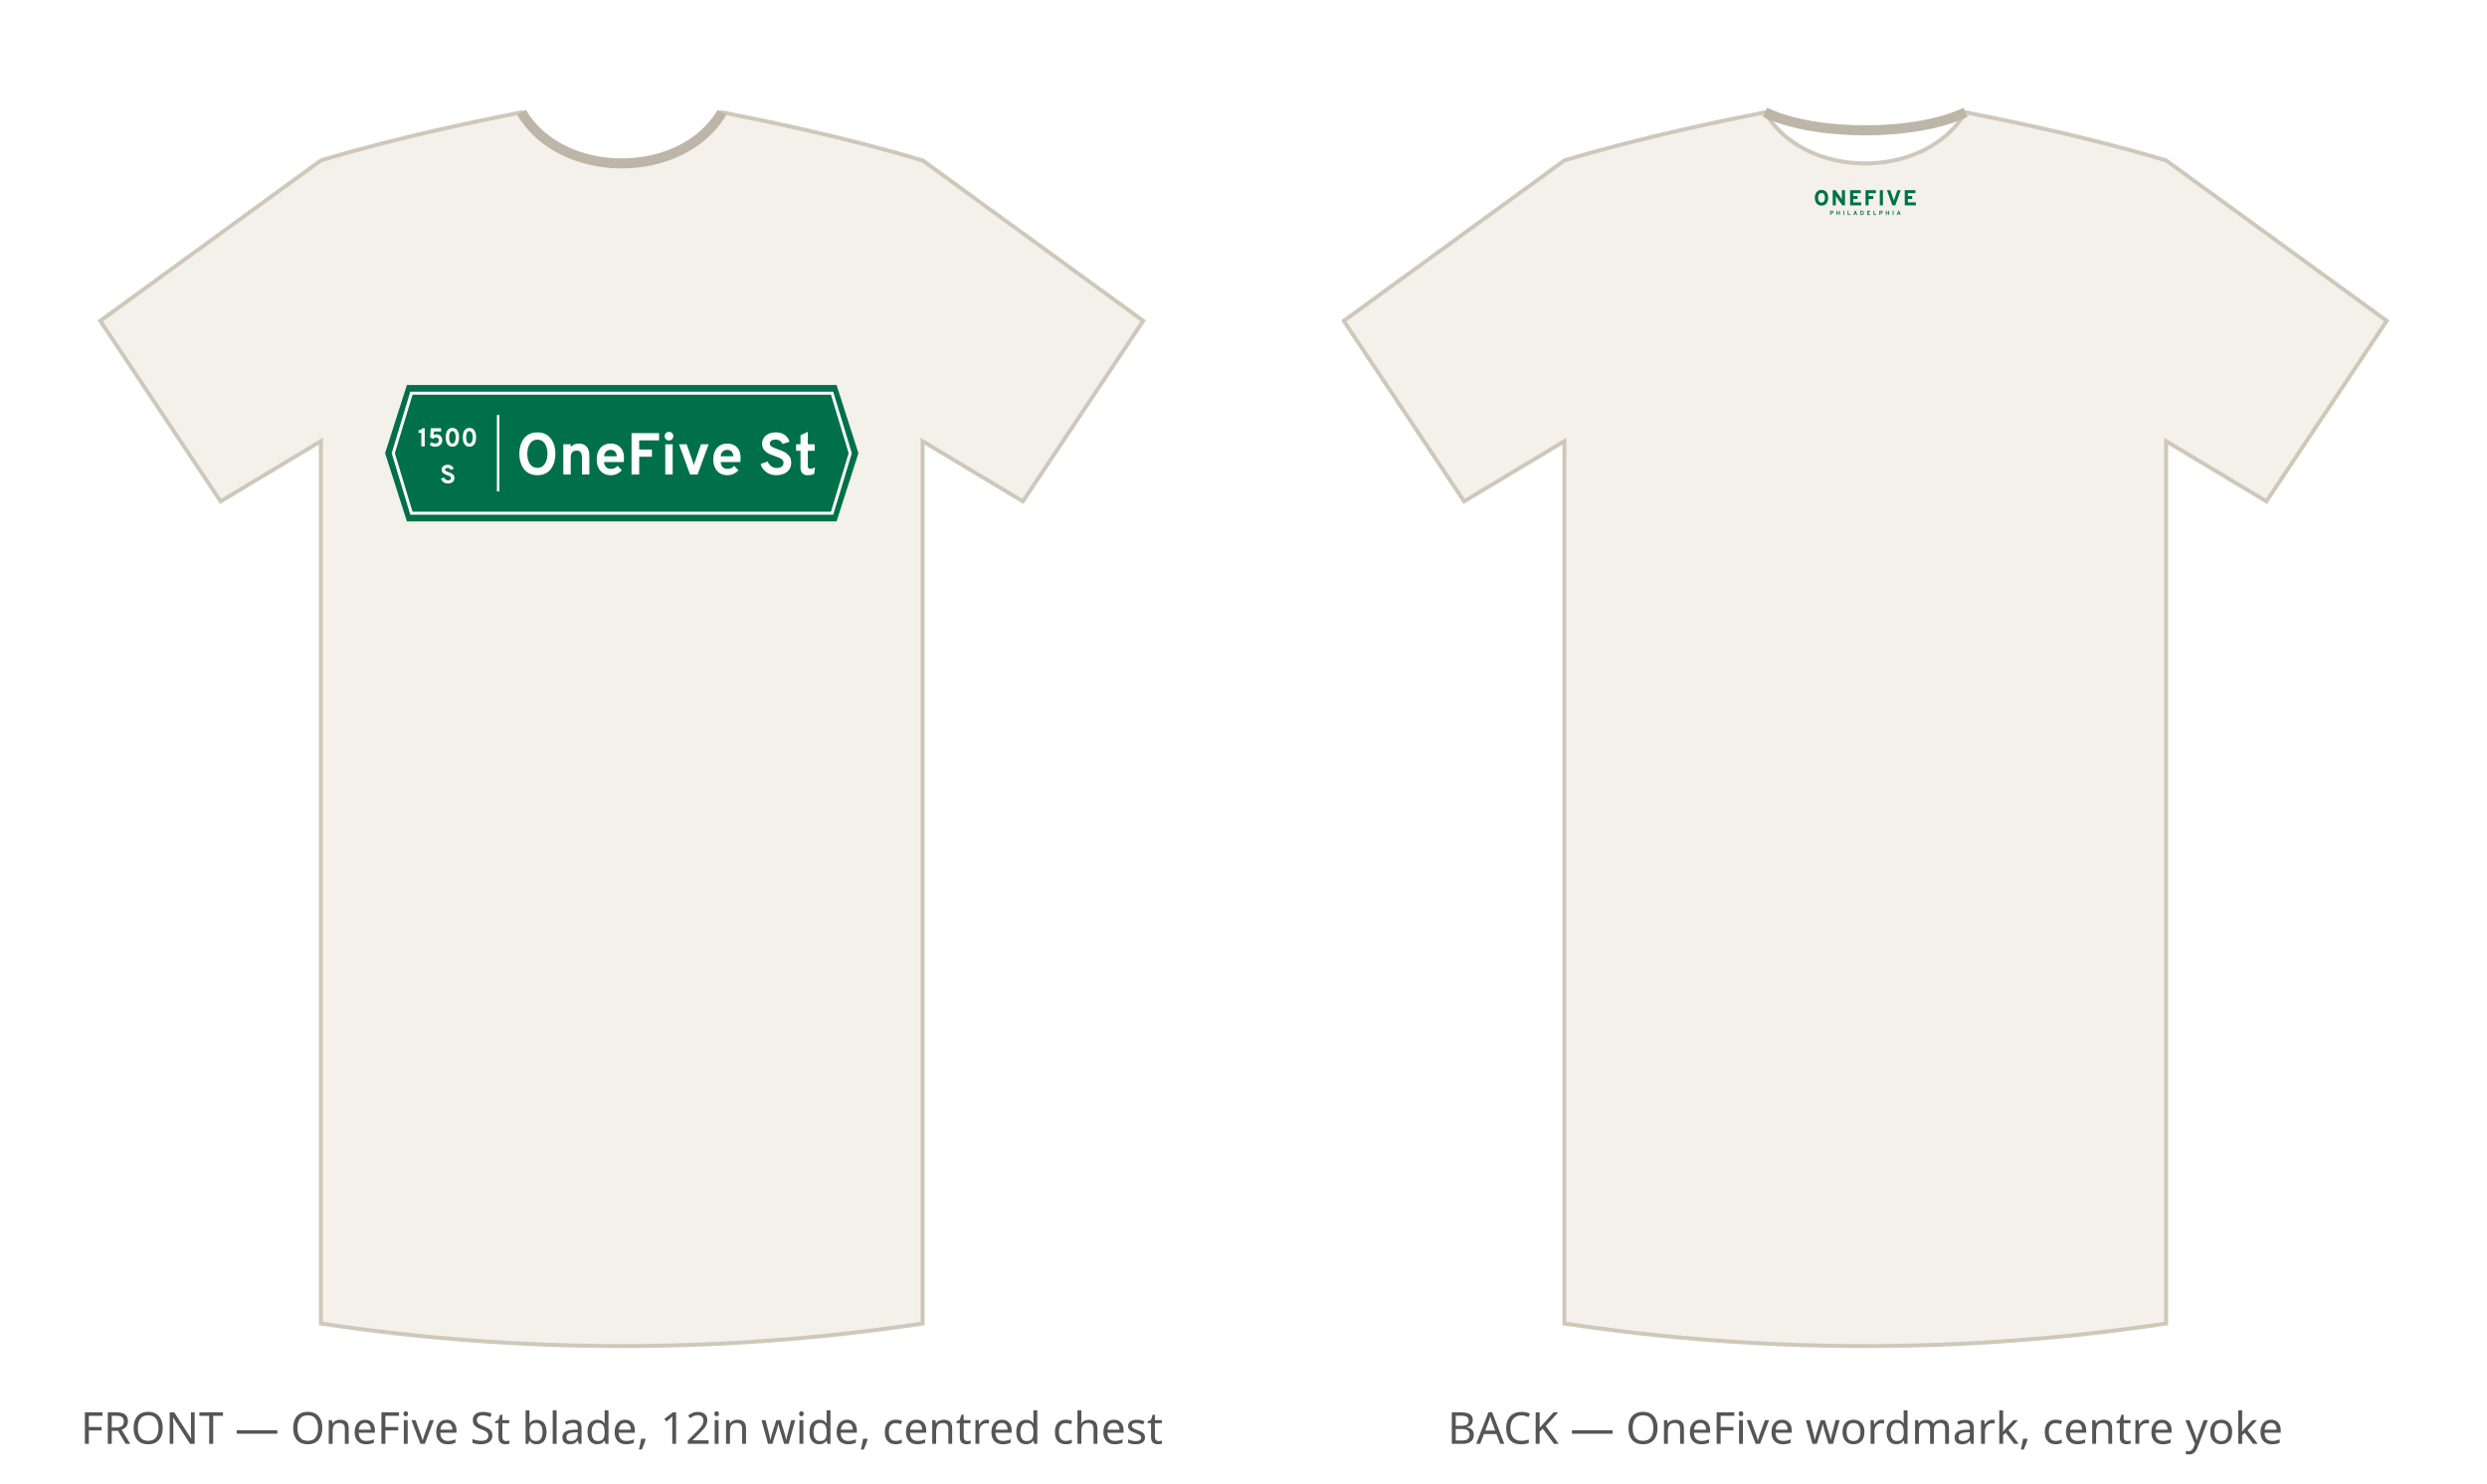
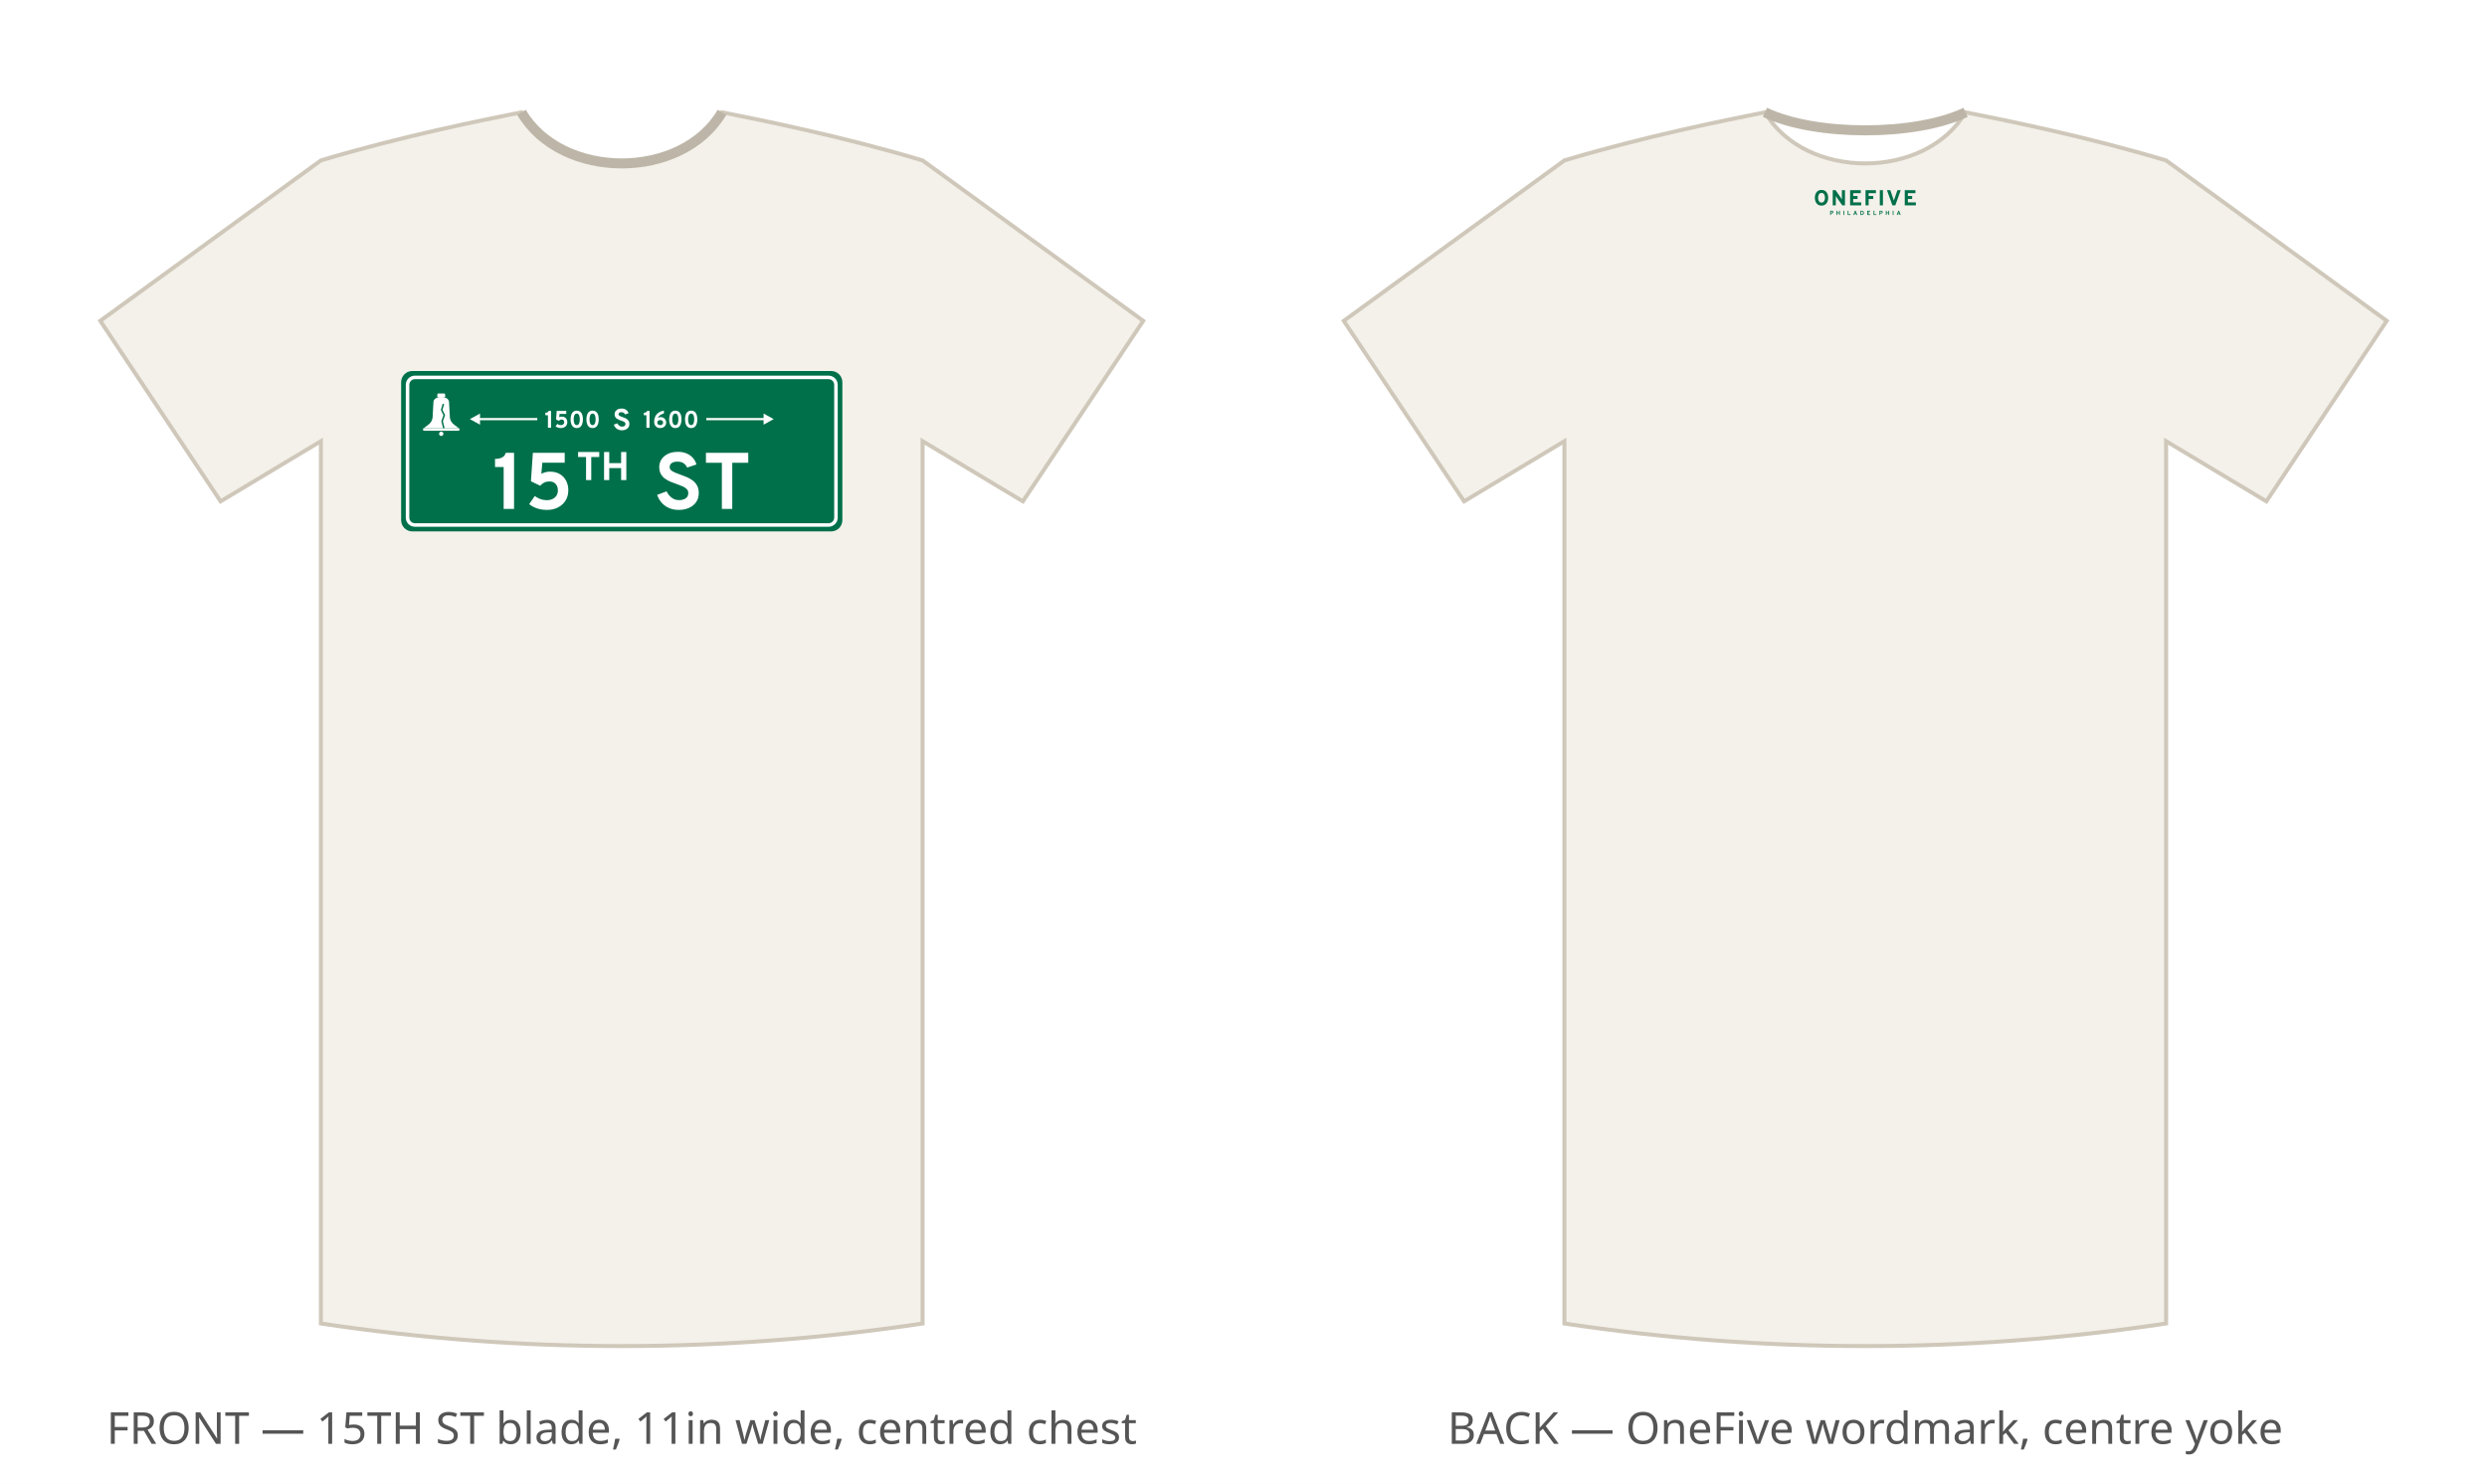
<svg xmlns="http://www.w3.org/2000/svg" viewBox="0 0 1240 740" width="1240" height="740">
  <rect width="1240" height="740" fill="#ffffff" />
  <g transform="translate(10,20)">
    <path d="M150,60 C190,48 230,40 250,36 C270,70 330,70 350,36 C370,40 410,48 450,60 L560,140 L500,230 L450,200 L450,640 C350,655 250,655 150,640 L150,200 L100,230 L40,140 Z" fill="#F4F1EA" stroke="#cfc8ba" stroke-width="2" />
    <path d="M250,36 C270,70 330,70 350,36" fill="none" stroke="#bdb6a8" stroke-width="5" />
-     <g transform="translate(180,170) scale(0.2)">
-       <path d="M64.4,10 L1135.6,10 L1190,180.0 L1135.6,350 L64.4,350 L10,180.0 Z" fill="#00704A" />
-       <path d="M75.62,30.4 L1124.38,30.4 L1169.6,180.0 L1124.38,329.6 L75.62,329.6 L30.4,180.0 Z" fill="none" stroke="#FFFFFF" stroke-width="7.48" stroke-linejoin="miter" />
-       <path d="M100.443 163.0V129.246H93.499V122.69Q95.663 122.69 97.407 122.237Q99.151 121.785 100.363 120.719Q101.574 119.653 102.188 117.78H108.809V163.0ZM135.295 163.775Q131.871 163.775 129.126 163.081Q126.38 162.386 124.345 161.304Q122.311 160.222 121.019 159.124L125.508 152.567Q126.671 153.439 128.108 154.198Q129.546 154.957 131.306 155.442Q133.066 155.926 135.263 155.926Q137.879 155.926 139.866 154.957Q141.852 153.988 142.983 152.212Q144.113 150.435 144.113 148.013Q144.113 145.913 143.322 144.314Q142.53 142.716 141.061 141.795Q139.591 140.875 137.459 140.875Q134.778 140.875 132.97 141.827Q131.161 142.78 129.836 144.298L122.407 140.713L123.958 117.78H149.604V125.758H131.581L130.773 134.673Q132.324 133.898 134.035 133.429Q135.747 132.961 137.685 132.961Q142.433 132.961 145.744 134.964Q149.055 136.966 150.783 140.358Q152.511 143.749 152.511 147.916Q152.511 152.632 150.298 156.201Q148.086 159.77 144.21 161.773Q140.334 163.775 135.295 163.775ZM177.834 163.775Q172.989 163.775 169.792 161.724Q166.594 159.673 164.72 156.249Q162.847 152.826 162.056 148.691Q161.264 144.557 161.264 140.39Q161.264 137.095 161.749 133.752Q162.233 130.409 163.348 127.405Q164.462 124.401 166.368 122.06Q168.273 119.718 171.1 118.361Q173.926 117.005 177.834 117.005Q182.647 117.005 185.861 119.04Q189.075 121.075 190.932 124.466Q192.789 127.858 193.58 132.008Q194.372 136.159 194.372 140.39Q194.372 143.685 193.887 147.012Q193.403 150.338 192.272 153.342Q191.142 156.346 189.236 158.704Q187.33 161.062 184.52 162.419Q181.71 163.775 177.834 163.775ZM177.834 155.894Q180.224 155.894 181.791 154.554Q183.358 153.213 184.278 150.984Q185.199 148.756 185.586 146.01Q185.974 143.265 185.974 140.39Q185.974 137.483 185.57 134.738Q185.166 131.992 184.262 129.747Q183.358 127.502 181.791 126.194Q180.224 124.886 177.834 124.886Q175.412 124.886 173.829 126.21Q172.246 127.535 171.31 129.779Q170.373 132.024 169.985 134.77Q169.598 137.515 169.598 140.39Q169.598 143.265 169.985 146.026Q170.373 148.788 171.31 151.017Q172.246 153.245 173.845 154.57Q175.444 155.894 177.834 155.894ZM220.309 163.775Q215.464 163.775 212.266 161.724Q209.068 159.673 207.195 156.249Q205.321 152.826 204.53 148.691Q203.739 144.557 203.739 140.39Q203.739 137.095 204.223 133.752Q204.708 130.409 205.822 127.405Q206.936 124.401 208.842 122.06Q210.748 119.718 213.574 118.361Q216.4 117.005 220.309 117.005Q225.121 117.005 228.335 119.04Q231.549 121.075 233.406 124.466Q235.264 127.858 236.055 132.008Q236.846 136.159 236.846 140.39Q236.846 143.685 236.362 147.012Q235.877 150.338 234.747 153.342Q233.616 156.346 231.711 158.704Q229.805 161.062 226.995 162.419Q224.185 163.775 220.309 163.775ZM220.309 155.894Q222.699 155.894 224.265 154.554Q225.832 153.213 226.753 150.984Q227.673 148.756 228.061 146.01Q228.448 143.265 228.448 140.39Q228.448 137.483 228.045 134.738Q227.641 131.992 226.736 129.747Q225.832 127.502 224.265 126.194Q222.699 124.886 220.309 124.886Q217.886 124.886 216.303 126.21Q214.721 127.535 213.784 129.779Q212.847 132.024 212.46 134.77Q212.072 137.515 212.072 140.39Q212.072 143.265 212.46 146.026Q212.847 148.788 213.784 151.017Q214.721 153.245 216.32 154.57Q217.918 155.894 220.309 155.894Z" fill="#FFFFFF" />
-       <path d="M166.675 255.575Q162.443 255.575 158.987 254.089Q155.531 252.604 153.06 249.874Q150.589 247.145 149.362 243.43L156.952 240.62Q158.406 243.721 161.006 245.708Q163.606 247.694 166.868 247.694Q170.324 247.694 172.376 246.24Q174.427 244.787 174.427 242.009Q174.427 240.103 173.215 238.828Q172.004 237.552 169.953 236.631Q167.902 235.711 165.318 234.839Q162.831 233.999 160.311 232.965Q157.792 231.932 155.693 230.43Q153.593 228.928 152.317 226.634Q151.041 224.341 151.041 221.014Q151.041 217.687 152.818 214.909Q154.594 212.132 157.97 210.468Q161.345 208.805 166.158 208.805Q170.098 208.805 173.151 210.145Q176.203 211.486 178.206 213.779Q180.208 216.072 180.983 218.979L173.49 221.466Q172.585 219.431 170.728 218.059Q168.871 216.686 165.706 216.686Q162.734 216.686 161.087 217.849Q159.439 219.012 159.439 221.143Q159.439 222.597 160.554 223.614Q161.668 224.632 163.558 225.439Q165.447 226.247 167.837 227.087Q170.518 227.991 173.183 229.138Q175.848 230.284 178.028 231.932Q180.208 233.579 181.533 236.018Q182.857 238.456 182.857 241.977Q182.857 246.305 180.709 249.341Q178.561 252.377 174.911 253.976Q171.261 255.575 166.675 255.575Z" fill="#FFFFFF" />
-       <rect x="288.80" y="84.80" width="6.12" height="190.40" fill="#FFFFFF" />
-       <path d="M389.686 234.833Q377.304 234.833 368.681 230.153Q360.058 225.473 354.788 217.698Q349.519 209.922 347.087 200.489Q344.654 191.055 344.654 181.474Q344.654 171.893 347.087 162.459Q349.519 153.026 354.788 145.25Q360.058 137.475 368.681 132.795Q377.304 128.115 389.686 128.115Q402.067 128.115 410.653 132.795Q419.24 137.475 424.509 145.25Q429.779 153.026 432.174 162.459Q434.569 171.893 434.569 181.474Q434.569 191.055 432.174 200.489Q429.779 209.922 424.509 217.698Q419.24 225.473 410.653 230.153Q402.067 234.833 389.686 234.833ZM389.686 216.482Q396.613 216.482 401.441 213.239Q406.268 209.996 409.216 204.763Q412.164 199.531 413.491 193.377Q414.818 187.223 414.818 181.474Q414.818 175.283 413.528 169.055Q412.238 162.828 409.327 157.706Q406.416 152.583 401.588 149.451Q396.761 146.319 389.686 146.319Q382.537 146.319 377.709 149.562Q372.882 152.804 369.971 158.074Q367.06 163.344 365.77 169.498Q364.48 175.652 364.48 181.474Q364.48 187.591 365.77 193.782Q367.06 199.973 370.044 205.132Q373.029 210.291 377.857 213.386Q382.684 216.482 389.686 216.482ZM454.321 233.065V157.742H472.746V164.965Q476.358 160.469 481.406 158.221Q486.455 155.974 492.94 155.974Q505.543 155.974 512.397 163.749Q519.252 171.524 519.252 186.117V233.065H500.9V191.792Q500.9 182.285 497.62 177.9Q494.341 173.514 487.413 173.514Q479.895 173.514 476.321 177.9Q472.746 182.285 472.746 191.497V233.065ZM572.611 234.833Q561.777 234.833 553.928 229.969Q546.079 225.105 541.841 216.224Q537.603 207.343 537.603 195.33Q537.603 183.169 541.914 174.325Q546.226 165.481 554.075 160.727Q561.924 155.974 572.611 155.974Q581.75 155.974 589.193 159.806Q596.637 163.638 601.059 171.561Q605.481 179.484 605.481 191.718Q605.481 193.635 605.371 196.398Q605.26 199.162 604.965 201.963H555.807Q556.102 207.122 558.202 210.991Q560.303 214.86 563.988 216.998Q567.673 219.135 572.685 219.135Q578.065 219.135 582.045 217.329Q586.024 215.524 589.562 211.544L600.175 222.525Q595.311 228.053 588.456 231.443Q581.602 234.833 572.611 234.833ZM555.881 187.591H587.646Q587.277 182.653 585.435 179.079Q583.592 175.504 580.276 173.588Q576.959 171.672 572.242 171.672Q565.757 171.672 561.187 175.652Q556.618 179.631 555.881 187.591ZM624.422 233.065V129.884H693.038V148.014H643.511V170.714H675.202V188.844H643.511V233.065ZM708.515 233.065V157.742H726.94V233.065ZM717.728 148.309Q713.306 148.309 710.1 145.103Q706.894 141.897 706.894 137.475Q706.894 133.053 710.063 129.92Q713.232 126.788 717.728 126.788Q722.371 126.788 725.466 129.884Q728.562 132.979 728.562 137.475Q728.562 141.97 725.429 145.14Q722.297 148.309 717.728 148.309ZM770.276 233.065 742.712 157.742H761.801L777.573 202.552Q778.236 204.174 778.752 206.016Q779.268 207.859 779.784 209.701Q780.299 207.859 780.852 206.016Q781.405 204.174 781.921 202.552L797.619 157.742H816.634L789.07 233.065ZM863.286 234.833Q852.452 234.833 844.603 229.969Q836.754 225.105 832.516 216.224Q828.279 207.343 828.279 195.33Q828.279 183.169 832.59 174.325Q836.902 165.481 844.751 160.727Q852.6 155.974 863.286 155.974Q872.425 155.974 879.869 159.806Q887.313 163.638 891.735 171.561Q896.157 179.484 896.157 191.718Q896.157 193.635 896.046 196.398Q895.936 199.162 895.641 201.963H846.483Q846.778 207.122 848.878 210.991Q850.978 214.86 854.664 216.998Q858.349 219.135 863.36 219.135Q868.74 219.135 872.72 217.329Q876.7 215.524 880.238 211.544L890.851 222.525Q885.986 228.053 879.132 231.443Q872.278 234.833 863.286 234.833ZM846.556 187.591H878.321Q877.953 182.653 876.11 179.079Q874.268 175.504 870.951 173.588Q867.635 171.672 862.918 171.672Q856.432 171.672 851.863 175.652Q847.293 179.631 846.556 187.591ZM985.556 234.833Q975.901 234.833 968.015 231.443Q960.129 228.053 954.491 221.825Q948.853 215.597 946.052 207.122L963.372 200.71Q966.689 207.785 972.622 212.318Q978.554 216.85 985.998 216.85Q993.884 216.85 998.564 213.534Q1003.244 210.217 1003.244 203.879Q1003.244 199.531 1000.48 196.62Q997.717 193.708 993.037 191.608Q988.357 189.507 982.461 187.517Q976.786 185.601 971.037 183.243Q965.288 180.884 960.498 177.457Q955.707 174.03 952.796 168.797Q949.885 163.565 949.885 155.974Q949.885 148.382 953.938 142.044Q957.992 135.706 965.694 131.91Q973.395 128.115 984.377 128.115Q993.368 128.115 1000.333 131.173Q1007.298 134.232 1011.867 139.465Q1016.437 144.697 1018.205 151.33L1001.107 157.005Q999.043 152.362 994.805 149.23Q990.568 146.098 983.345 146.098Q976.565 146.098 972.806 148.751Q969.047 151.404 969.047 156.268Q969.047 159.585 971.59 161.906Q974.132 164.228 978.444 166.071Q982.755 167.913 988.209 169.829Q994.326 171.893 1000.407 174.509Q1006.487 177.126 1011.462 180.884Q1016.437 184.643 1019.458 190.208Q1022.48 195.772 1022.48 203.805Q1022.48 213.681 1017.579 220.609Q1012.678 227.537 1004.35 231.185Q996.021 234.833 985.556 234.833ZM1063.605 234.833Q1054.614 234.833 1050.118 229.895Q1045.622 224.957 1045.622 215.155V173.883H1034.641V157.742H1045.622V135.411L1063.9 126.641V157.742H1080.998V173.883H1063.9V211.839Q1063.9 215.376 1065.337 217.071Q1066.774 218.767 1069.87 218.767Q1075.323 218.767 1081.809 215.376L1079.672 231.443Q1076.282 233.138 1072.302 233.986Q1068.322 234.833 1063.605 234.833Z" fill="#FFFFFF" />
+     <g transform="translate(190,165) scale(0.2)">
+       <rect x="0" y="0" width="1100" height="400" rx="28.00" fill="#00704A" />
+       <rect x="16.00" y="16.00" width="1068.00" height="368.00" rx="18.40" fill="none" stroke="#FFFFFF" stroke-width="8.80" />
+       <g transform="translate(46.00,54.00) scale(1.08)">
+         <rect x="41" y="2" width="18" height="9" rx="2" fill="#FFFFFF" />
+         <path d="M32,22 C32,6 68,6 68,22 L70,58 C72,72 84,76 90,82 L10,82 C16,76 28,72 30,58 Z" fill="#FFFFFF" />
+         <rect x="8" y="82" width="84" height="6" rx="2" fill="#FFFFFF" />
+         <circle cx="50" cy="95" r="5" fill="#FFFFFF" />
+         <path d="M55,26 L51,40 L57,52 L52,66 L56,82" fill="none" stroke="#00704A" stroke-width="3.5" stroke-linejoin="bevel" />
+       </g>
+       <path d="M550.319 147.9Q545.406 147.9 541.394 146.175Q537.381 144.45 534.513 141.281Q531.644 138.113 530.219 133.8L539.031 130.537Q540.719 134.137 543.737 136.444Q546.756 138.75 550.544 138.75Q554.556 138.75 556.938 137.062Q559.319 135.375 559.319 132.15Q559.319 129.938 557.913 128.456Q556.506 126.975 554.125 125.906Q551.744 124.838 548.744 123.825Q545.856 122.85 542.931 121.65Q540.006 120.45 537.569 118.706Q535.131 116.963 533.65 114.3Q532.169 111.638 532.169 107.775Q532.169 103.912 534.231 100.688Q536.294 97.463 540.212 95.531Q544.131 93.6 549.719 93.6Q554.294 93.6 557.837 95.156Q561.381 96.713 563.706 99.375Q566.031 102.037 566.931 105.412L558.231 108.3Q557.181 105.938 555.025 104.344Q552.869 102.75 549.194 102.75Q545.744 102.75 543.831 104.1Q541.919 105.45 541.919 107.925Q541.919 109.613 543.212 110.794Q544.506 111.975 546.7 112.912Q548.894 113.85 551.669 114.825Q554.781 115.875 557.875 117.206Q560.969 118.537 563.5 120.45Q566.031 122.362 567.569 125.194Q569.106 128.025 569.106 132.113Q569.106 137.137 566.612 140.662Q564.119 144.188 559.881 146.044Q555.644 147.9 550.319 147.9Z" fill="#FFFFFF" />
+       <path d="M365.954 141.6V110.25H359.504V104.16Q361.514 104.16 363.134 103.74Q364.754 103.32 365.879 102.33Q367.004 101.34 367.574 99.6H373.724V141.6ZM398.324 142.32Q395.144 142.32 392.594 141.675Q390.044 141.03 388.154 140.025Q386.264 139.02 385.064 138.0L389.234 131.91Q390.314 132.72 391.649 133.425Q392.984 134.13 394.619 134.58Q396.254 135.03 398.294 135.03Q400.724 135.03 402.569 134.13Q404.414 133.23 405.464 131.58Q406.514 129.93 406.514 127.68Q406.514 125.73 405.779 124.245Q405.044 122.76 403.679 121.905Q402.314 121.05 400.334 121.05Q397.844 121.05 396.164 121.935Q394.484 122.82 393.254 124.23L386.354 120.9L387.794 99.6H411.614V107.01H394.874L394.124 115.29Q395.564 114.57 397.154 114.135Q398.744 113.7 400.544 113.7Q404.954 113.7 408.029 115.56Q411.104 117.42 412.709 120.57Q414.314 123.72 414.314 127.59Q414.314 131.97 412.259 135.285Q410.204 138.6 406.604 140.46Q403.004 142.32 398.324 142.32ZM437.834 142.32Q433.334 142.32 430.364 140.415Q427.394 138.51 425.654 135.33Q423.914 132.15 423.179 128.31Q422.444 124.47 422.444 120.6Q422.444 117.54 422.894 114.435Q423.344 111.33 424.379 108.54Q425.414 105.75 427.184 103.575Q428.954 101.4 431.579 100.14Q434.204 98.88 437.834 98.88Q442.304 98.88 445.289 100.77Q448.274 102.66 449.999 105.81Q451.724 108.96 452.459 112.815Q453.194 116.67 453.194 120.6Q453.194 123.66 452.744 126.75Q452.294 129.84 451.244 132.63Q450.194 135.42 448.424 137.61Q446.654 139.8 444.044 141.06Q441.434 142.32 437.834 142.32ZM437.834 135.0Q440.054 135.0 441.509 133.755Q442.964 132.51 443.819 130.44Q444.674 128.37 445.034 125.82Q445.394 123.27 445.394 120.6Q445.394 117.9 445.019 115.35Q444.644 112.8 443.804 110.715Q442.964 108.63 441.509 107.415Q440.054 106.2 437.834 106.2Q435.584 106.2 434.114 107.43Q432.644 108.66 431.774 110.745Q430.904 112.83 430.544 115.38Q430.184 117.93 430.184 120.6Q430.184 123.27 430.544 125.835Q430.904 128.4 431.774 130.47Q432.644 132.54 434.129 133.77Q435.614 135.0 437.834 135.0ZM477.284 142.32Q472.784 142.32 469.814 140.415Q466.844 138.51 465.104 135.33Q463.364 132.15 462.629 128.31Q461.894 124.47 461.894 120.6Q461.894 117.54 462.344 114.435Q462.794 111.33 463.829 108.54Q464.864 105.75 466.634 103.575Q468.404 101.4 471.029 100.14Q473.654 98.88 477.284 98.88Q481.754 98.88 484.739 100.77Q487.724 102.66 489.449 105.81Q491.174 108.96 491.909 112.815Q492.644 116.67 492.644 120.6Q492.644 123.66 492.194 126.75Q491.744 129.84 490.694 132.63Q489.644 135.42 487.874 137.61Q486.104 139.8 483.494 141.06Q480.884 142.32 477.284 142.32ZM477.284 135.0Q479.504 135.0 480.959 133.755Q482.414 132.51 483.269 130.44Q484.124 128.37 484.484 125.82Q484.844 123.27 484.844 120.6Q484.844 117.9 484.469 115.35Q484.094 112.8 483.254 110.715Q482.414 108.63 480.959 107.415Q479.504 106.2 477.284 106.2Q475.034 106.2 473.564 107.43Q472.094 108.66 471.224 110.745Q470.354 112.83 469.994 115.38Q469.634 117.93 469.634 120.6Q469.634 123.27 469.994 125.835Q470.354 128.4 471.224 130.47Q472.094 132.54 473.579 133.77Q475.064 135.0 477.284 135.0Z" fill="#FFFFFF" />
+       <path d="M611.526 141.6V110.25H605.076V104.16Q607.086 104.16 608.706 103.74Q610.326 103.32 611.451 102.33Q612.576 101.34 613.146 99.6H619.296V141.6ZM645.966 142.32Q642.246 142.32 639.396 141.105Q636.546 139.89 634.626 137.685Q632.706 135.48 631.731 132.525Q630.756 129.57 630.756 126.12Q630.756 119.55 633.366 113.88Q635.976 108.21 641.376 104.25Q646.776 100.29 655.116 98.88V106.08Q651.966 106.68 648.936 108.12Q645.906 109.56 643.536 111.84Q641.166 114.12 640.056 117.24Q641.226 116.25 643.026 115.635Q644.826 115.02 647.106 115.02Q651.036 115.02 654.111 116.79Q657.186 118.56 658.971 121.62Q660.756 124.68 660.756 128.58Q660.756 132.63 658.836 135.72Q656.916 138.81 653.571 140.565Q650.226 142.32 645.966 142.32ZM645.936 135.0Q648.006 135.0 649.626 134.22Q651.246 133.44 652.146 132.045Q653.046 130.65 653.046 128.7Q653.046 125.79 651.051 124.065Q649.056 122.34 645.936 122.34Q643.836 122.34 642.201 123.135Q640.566 123.93 639.636 125.37Q638.706 126.81 638.706 128.7Q638.706 130.65 639.651 132.045Q640.596 133.44 642.231 134.22Q643.866 135.0 645.936 135.0ZM683.616 142.32Q679.116 142.32 676.146 140.415Q673.176 138.51 671.436 135.33Q669.696 132.15 668.961 128.31Q668.226 124.47 668.226 120.6Q668.226 117.54 668.676 114.435Q669.126 111.33 670.161 108.54Q671.196 105.75 672.966 103.575Q674.736 101.4 677.361 100.14Q679.986 98.88 683.616 98.88Q688.086 98.88 691.071 100.77Q694.056 102.66 695.781 105.81Q697.506 108.96 698.241 112.815Q698.976 116.67 698.976 120.6Q698.976 123.66 698.526 126.75Q698.076 129.84 697.026 132.63Q695.976 135.42 694.206 137.61Q692.436 139.8 689.826 141.06Q687.216 142.32 683.616 142.32ZM683.616 135.0Q685.836 135.0 687.291 133.755Q688.746 132.51 689.601 130.44Q690.456 128.37 690.816 125.82Q691.176 123.27 691.176 120.6Q691.176 117.9 690.801 115.35Q690.426 112.8 689.586 110.715Q688.746 108.63 687.291 107.415Q685.836 106.2 683.616 106.2Q681.366 106.2 679.896 107.43Q678.426 108.66 677.556 110.745Q676.686 112.83 676.326 115.38Q675.966 117.93 675.966 120.6Q675.966 123.27 676.326 125.835Q676.686 128.4 677.556 130.47Q678.426 132.54 679.911 133.77Q681.396 135.0 683.616 135.0ZM723.066 142.32Q718.566 142.32 715.596 140.415Q712.626 138.51 710.886 135.33Q709.146 132.15 708.411 128.31Q707.676 124.47 707.676 120.6Q707.676 117.54 708.126 114.435Q708.576 111.33 709.611 108.54Q710.646 105.75 712.416 103.575Q714.186 101.4 716.811 100.14Q719.436 98.88 723.066 98.88Q727.536 98.88 730.521 100.77Q733.506 102.66 735.231 105.81Q736.956 108.96 737.691 112.815Q738.426 116.67 738.426 120.6Q738.426 123.66 737.976 126.75Q737.526 129.84 736.476 132.63Q735.426 135.42 733.656 137.61Q731.886 139.8 729.276 141.06Q726.666 142.32 723.066 142.32ZM723.066 135.0Q725.286 135.0 726.741 133.755Q728.196 132.51 729.051 130.44Q729.906 128.37 730.266 125.82Q730.626 123.27 730.626 120.6Q730.626 117.9 730.251 115.35Q729.876 112.8 729.036 110.715Q728.196 108.63 726.741 107.415Q725.286 106.2 723.066 106.2Q720.816 106.2 719.346 107.43Q717.876 108.66 717.006 110.745Q716.136 112.83 715.776 115.38Q715.416 117.93 715.416 120.6Q715.416 123.27 715.776 125.835Q716.136 128.4 717.006 130.47Q717.876 132.54 719.361 133.77Q720.846 135.0 723.066 135.0Z" fill="#FFFFFF" />
+       <path d="M339.434,117.3 L196.634,117.3 L196.634,106.14 L171.434,120.0 L196.634,133.86 L196.634,122.7 L339.434,122.7 Z" fill="#FFFFFF" />
+       <path d="M760.776,117.3 L903.576,117.3 L903.576,106.14 L928.776,120.0 L903.576,133.86 L903.576,122.7 L760.776,122.7 Z" fill="#FFFFFF" />
+       <path d="M255.6 344.0V239.5H234.1V219.2Q240.8 219.2 246.2 217.8Q251.6 216.4 255.35 213.1Q259.1 209.8 261.0 204.0H281.5V344.0ZM363.5 346.4Q352.9 346.4 344.4 344.25Q335.9 342.1 329.6 338.75Q323.3 335.4 319.3 332.0L333.2 311.7Q336.8 314.4 341.25 316.75Q345.7 319.1 351.15 320.6Q356.6 322.1 363.4 322.1Q371.5 322.1 377.65 319.1Q383.8 316.1 387.3 310.6Q390.8 305.1 390.8 297.6Q390.8 291.1 388.35 286.15Q385.9 281.2 381.35 278.35Q376.8 275.5 370.2 275.5Q361.9 275.5 356.3 278.45Q350.7 281.4 346.6 286.1L323.6 275.0L328.4 204.0H407.8V228.7H352.0L349.5 256.3Q354.3 253.9 359.6 252.45Q364.9 251.0 370.9 251.0Q385.6 251.0 395.85 257.2Q406.1 263.4 411.45 273.9Q416.8 284.4 416.8 297.3Q416.8 311.9 409.95 322.95Q403.1 334.0 391.1 340.2Q379.1 346.4 363.5 346.4Z" fill="#FFFFFF" />
+       <path d="M461.0 272.0V214.45H441.15V202.0H493.9V214.45H473.95V272.0ZM505.9 272.0V202.0H518.85V229.75H548.45V202.0H561.4V272.0H548.45V242.1H518.85V272.0Z" fill="#FFFFFF" />
+       <path d="M691.9 346.4Q678.8 346.4 668.1 341.8Q657.4 337.2 649.75 328.75Q642.1 320.3 638.3 308.8L661.8 300.1Q666.3 309.7 674.35 315.85Q682.4 322.0 692.5 322.0Q703.2 322.0 709.55 317.5Q715.9 313.0 715.9 304.4Q715.9 298.5 712.15 294.55Q708.4 290.6 702.05 287.75Q695.7 284.9 687.7 282.2Q680.0 279.6 672.2 276.4Q664.4 273.2 657.9 268.55Q651.4 263.9 647.45 256.8Q643.5 249.7 643.5 239.4Q643.5 229.1 649.0 220.5Q654.5 211.9 664.95 206.75Q675.4 201.6 690.3 201.6Q702.5 201.6 711.95 205.75Q721.4 209.9 727.6 217.0Q733.8 224.1 736.2 233.1L713.0 240.8Q710.2 234.5 704.45 230.25Q698.7 226.0 688.9 226.0Q679.7 226.0 674.6 229.6Q669.5 233.2 669.5 239.8Q669.5 244.3 672.95 247.45Q676.4 250.6 682.25 253.1Q688.1 255.6 695.5 258.2Q703.8 261.0 712.05 264.55Q720.3 268.1 727.05 273.2Q733.8 278.3 737.9 285.85Q742.0 293.4 742.0 304.3Q742.0 317.7 735.35 327.1Q728.7 336.5 717.4 341.45Q706.1 346.4 691.9 346.4ZM799.6 344.0V228.9H759.9V204.0H865.4V228.9H825.5V344.0Z" fill="#FFFFFF" />
    </g>
-     <text x="300" y="700" text-anchor="middle" font-family="sans-serif" font-size="22" fill="#555">FRONT — OneFive St blade, 12in wide, centred chest</text>
+     <text x="300" y="700" text-anchor="middle" font-family="sans-serif" font-size="22" fill="#555">FRONT — 15TH ST blade, 11in wide, centred chest</text>
  </g>
  <g transform="translate(630,20)">
    <path d="M150,60 C190,48 230,40 250,36 C270,70 330,70 350,36 C370,40 410,48 450,60 L560,140 L500,230 L450,200 L450,640 C350,655 250,655 150,640 L150,200 L100,230 L40,140 Z" fill="#F4F1EA" stroke="#cfc8ba" stroke-width="2" />
    <path d="M250,36 C275,48 325,48 350,36" fill="none" stroke="#bdb6a8" stroke-width="5" />
    <g transform="translate(260,72) scale(0.2)">
      <path d="M91.001 52.648Q86.465 52.648 83.279 50.934Q80.093 49.219 78.136 46.37Q76.178 43.522 75.274 40.066Q74.369 36.61 74.369 33.1Q74.369 29.59 75.274 26.134Q76.178 22.678 78.136 19.83Q80.093 16.981 83.279 15.267Q86.465 13.552 91.001 13.552Q95.591 13.552 98.75 15.267Q101.909 16.981 103.867 19.83Q105.824 22.678 106.715 26.134Q107.606 29.59 107.606 33.1Q107.606 36.61 106.715 40.066Q105.824 43.522 103.867 46.37Q101.909 49.219 98.75 50.934Q95.591 52.648 91.001 52.648ZM91.001 45.142Q93.377 45.142 95.011 44.035Q96.644 42.928 97.643 41.105Q98.642 39.283 99.101 37.177Q99.56 35.071 99.56 33.1Q99.56 30.994 99.128 28.861Q98.696 26.728 97.71 24.946Q96.725 23.164 95.078 22.084Q93.431 21.004 91.001 21.004Q88.571 21.004 86.924 22.125Q85.277 23.245 84.278 25.054Q83.279 26.863 82.847 28.996Q82.415 31.129 82.415 33.1Q82.415 35.179 82.861 37.299Q83.306 39.418 84.319 41.2Q85.331 42.982 86.978 44.062Q88.625 45.142 91.001 45.142ZM118.946 52.0V14.2H126.074L140.357 34.909Q140.627 35.341 141.14 36.205Q141.653 37.069 141.923 37.717Q141.842 37.15 141.802 36.245Q141.761 35.341 141.761 34.882V14.2H149.483V52.0H142.652L128.072 31.129Q127.775 30.697 127.276 29.806Q126.776 28.915 126.479 28.267Q126.587 28.969 126.601 29.766Q126.614 30.562 126.614 31.129V52.0ZM162.227 52.0V14.2H188.795V21.571H170.003V28.807H180.722V36.178H170.003V44.575H189.902V52.0ZM200.702 52.0V14.2H226.622V21.571H208.478V28.807H219.98V36.178H208.478V52.0ZM236.288 52.0V14.2H244.064V52.0ZM267.662 52.0 254.108 14.2H262.505L270.794 38.446Q270.956 38.959 271.118 39.445Q271.28 39.931 271.361 40.255Q271.415 39.985 271.55 39.499Q271.685 39.013 271.874 38.446L280.136 14.2H288.452L274.952 52.0ZM298.496 52.0V14.2H325.064V21.571H306.272V28.807H316.991V36.178H306.272V44.575H326.171V52.0Z" fill="#00704A" />
      <path d="M112.52 76.0V65.5H116.953Q118.28 65.5 119.06 65.984Q119.84 66.468 120.178 67.221Q120.515 67.975 120.515 68.793Q120.515 69.362 120.316 69.944Q120.118 70.525 119.694 71.009Q119.27 71.493 118.591 71.789Q117.913 72.085 116.953 72.085H114.463V76.0ZM114.463 70.255H117.043Q117.583 70.255 117.909 70.034Q118.235 69.812 118.377 69.475Q118.52 69.138 118.52 68.793Q118.52 68.478 118.389 68.136Q118.258 67.795 117.935 67.562Q117.613 67.33 117.043 67.33H114.463ZM128.398 76.0V65.5H130.34V69.662H134.78V65.5H136.722V76.0H134.78V71.515H130.34V76.0ZM145.513 76.0V65.5H147.455V76.0ZM156.245 76.0V65.5H158.188V74.118H163.265V76.0ZM170.24 76.0 174.237 65.5H176.082L180.095 76.0H178.002L177.17 73.78H173.157L172.34 76.0ZM173.787 72.002H176.525L175.475 69.19Q175.422 69.062 175.362 68.905Q175.302 68.748 175.25 68.586Q175.197 68.425 175.16 68.305Q175.123 68.425 175.07 68.586Q175.017 68.748 174.957 68.905Q174.897 69.062 174.845 69.19ZM188.09 76.0V65.5H191.63Q192.995 65.5 193.955 65.946Q194.915 66.392 195.511 67.146Q196.107 67.9 196.381 68.834Q196.655 69.767 196.655 70.75Q196.655 71.65 196.396 72.573Q196.137 73.495 195.553 74.271Q194.968 75.047 193.989 75.524Q193.01 76.0 191.57 76.0ZM190.032 74.155H191.773Q192.575 74.155 193.123 73.851Q193.67 73.547 194.004 73.049Q194.338 72.55 194.491 71.946Q194.645 71.343 194.645 70.75Q194.645 70.12 194.488 69.513Q194.33 68.905 194.0 68.41Q193.67 67.915 193.16 67.623Q192.65 67.33 191.938 67.33H190.032ZM205.04 76.0V65.5H212.135V67.345H206.982V69.655H210.035V71.5H206.982V74.14H212.45V76.0ZM220.7 76.0V65.5H222.642V74.118H227.72V76.0ZM235.49 76.0V65.5H239.922Q241.25 65.5 242.03 65.984Q242.81 66.468 243.147 67.221Q243.485 67.975 243.485 68.793Q243.485 69.362 243.286 69.944Q243.087 70.525 242.664 71.009Q242.24 71.493 241.561 71.789Q240.882 72.085 239.922 72.085H237.432V76.0ZM237.432 70.255H240.012Q240.552 70.255 240.879 70.034Q241.205 69.812 241.347 69.475Q241.49 69.138 241.49 68.793Q241.49 68.478 241.359 68.136Q241.227 67.795 240.905 67.562Q240.582 67.33 240.012 67.33H237.432ZM251.367 76.0V65.5H253.31V69.662H257.75V65.5H259.692V76.0H257.75V71.515H253.31V76.0ZM268.482 76.0V65.5H270.425V76.0ZM278.42 76.0 282.417 65.5H284.262L288.275 76.0H286.182L285.35 73.78H281.337L280.52 76.0ZM281.967 72.002H284.705L283.655 69.19Q283.602 69.062 283.542 68.905Q283.482 68.748 283.43 68.586Q283.377 68.425 283.34 68.305Q283.302 68.425 283.25 68.586Q283.197 68.748 283.137 68.905Q283.077 69.062 283.025 69.19Z" fill="#00704A" />
    </g>
    <text x="300" y="700" text-anchor="middle" font-family="sans-serif" font-size="22" fill="#555">BACK — OneFive wordmark, centre yoke</text>
  </g>
</svg>
